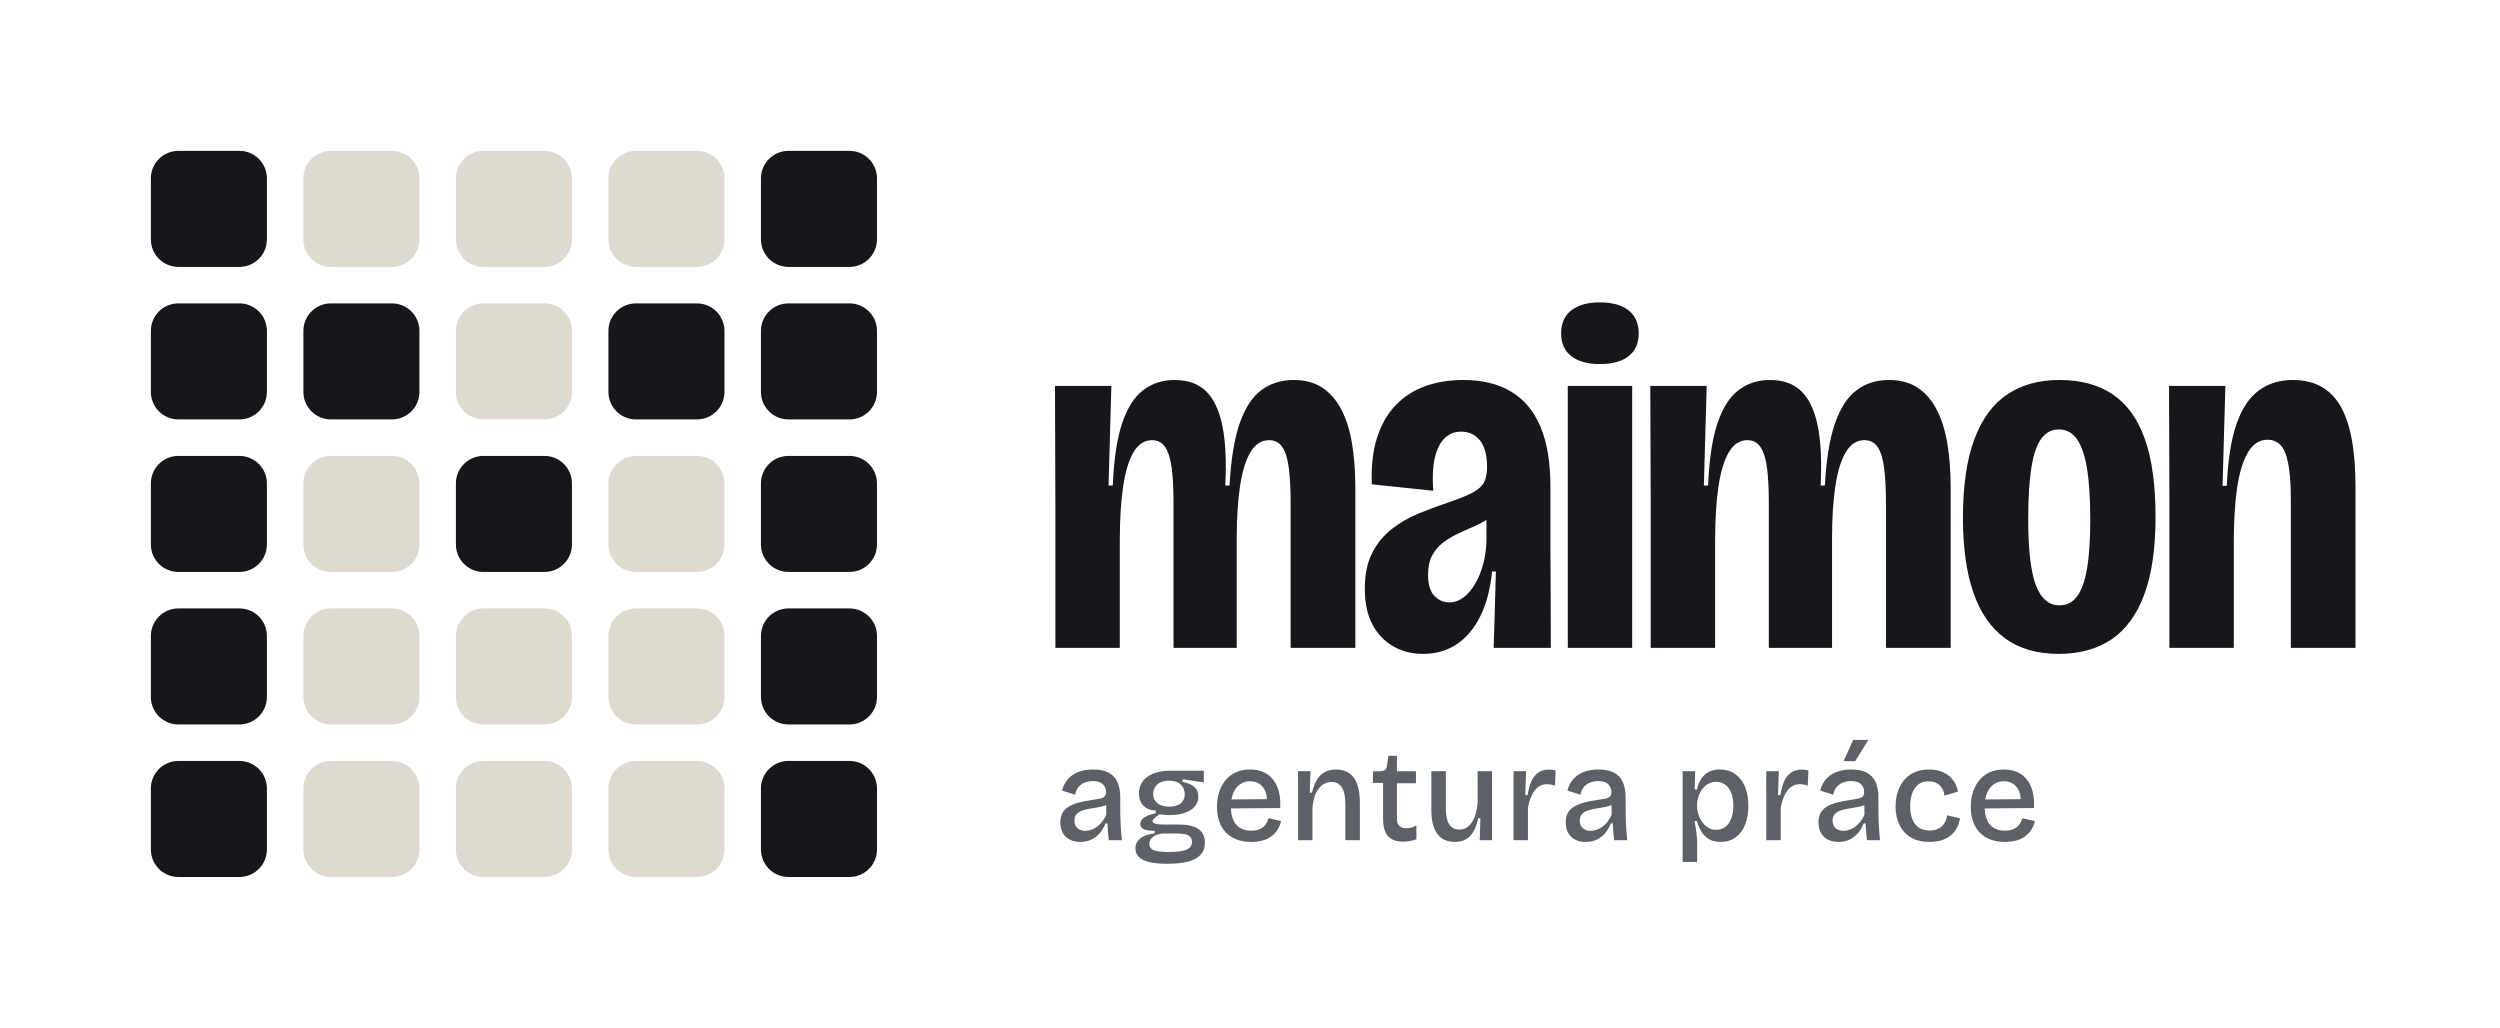
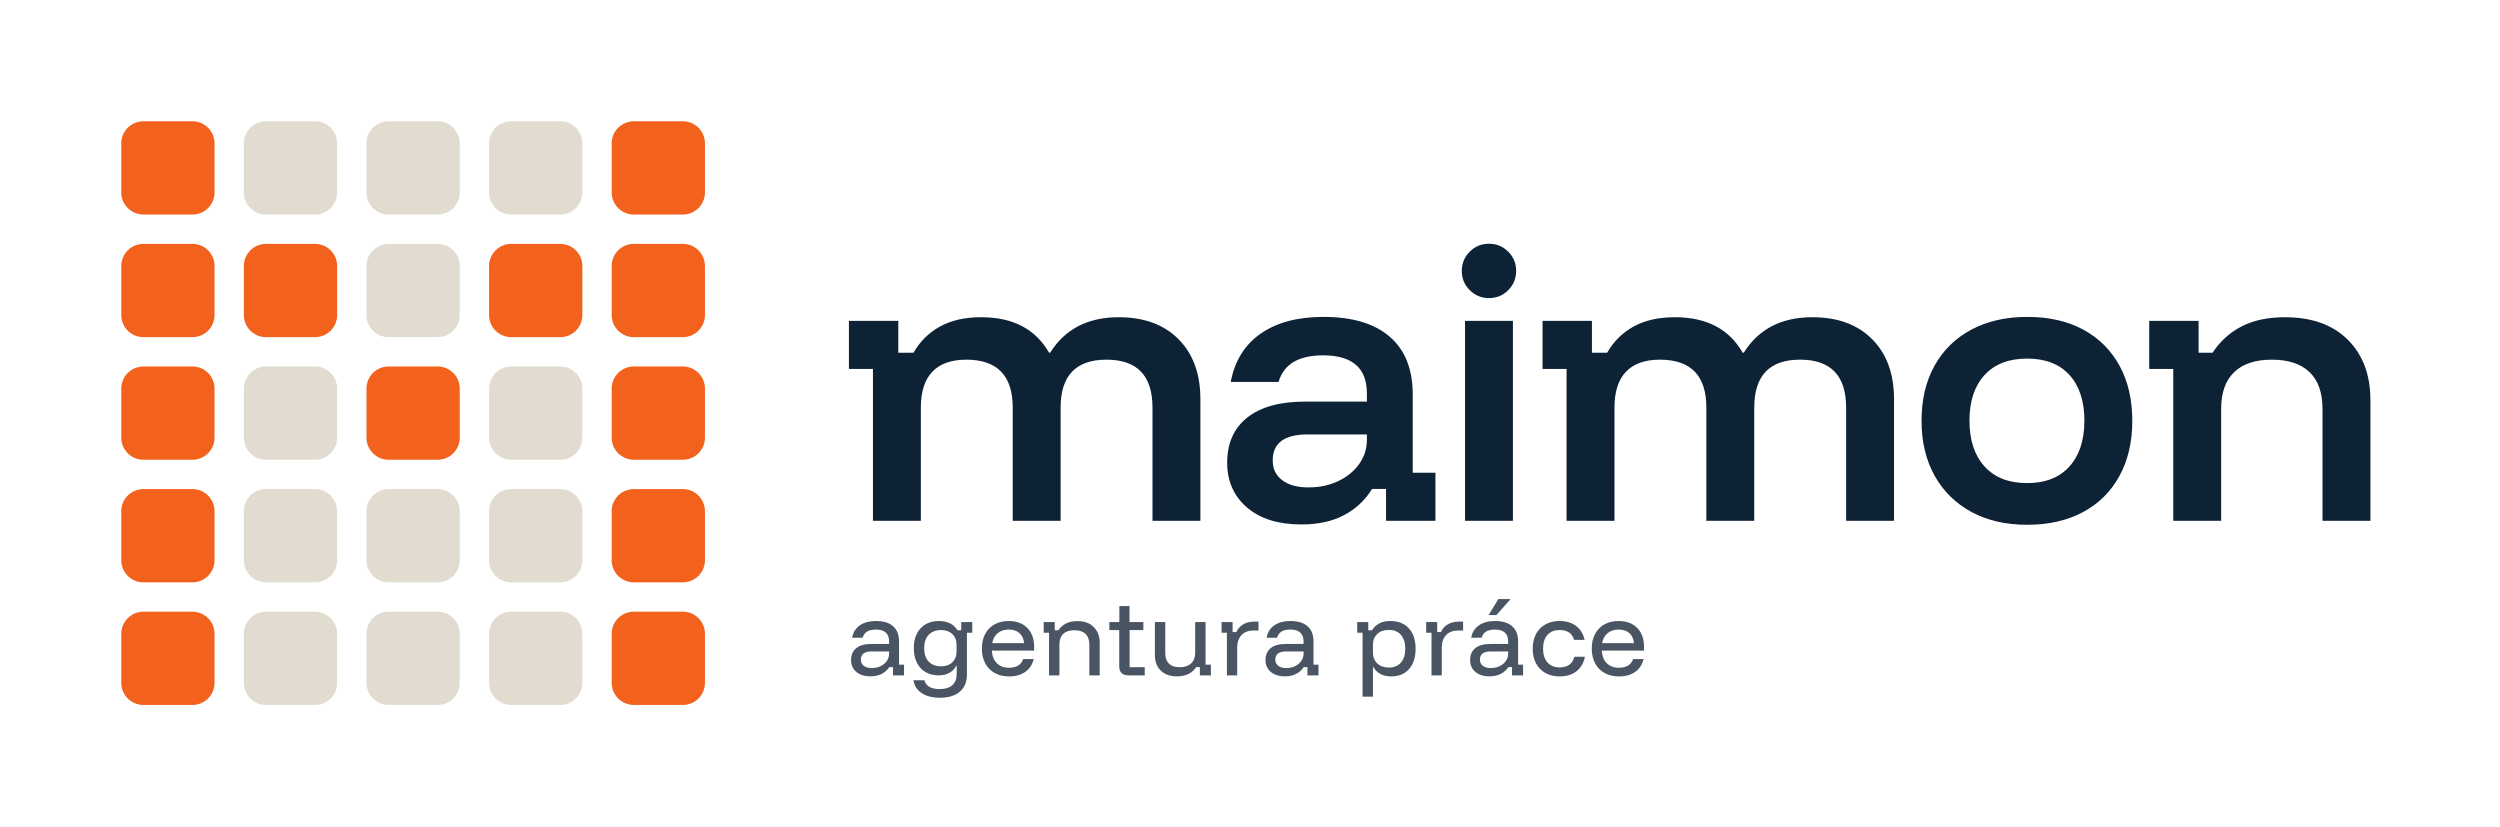
- <svg xmlns="http://www.w3.org/2000/svg" viewBox="0 0 754 310" role="img" aria-label="Maimon – agentura práce">
-   <rect x="45.5" y="45.5" width="35.0" height="35.0" rx="8.3" fill="#15171A" />
-   <rect x="45.5" y="91.5" width="35.0" height="35.0" rx="8.3" fill="#15171A" />
-   <rect x="45.5" y="137.5" width="35.0" height="35.0" rx="8.3" fill="#15171A" />
-   <rect x="45.5" y="183.5" width="35.0" height="35.0" rx="8.3" fill="#15171A" />
-   <rect x="45.5" y="229.5" width="35.0" height="35.0" rx="8.3" fill="#15171A" />
-   <rect x="91.5" y="45.5" width="35.0" height="35.0" rx="8.3" fill="#DEDAD0" />
-   <rect x="91.5" y="91.5" width="35.0" height="35.0" rx="8.3" fill="#15171A" />
-   <rect x="91.5" y="137.5" width="35.0" height="35.0" rx="8.3" fill="#DEDAD0" />
-   <rect x="91.5" y="183.5" width="35.0" height="35.0" rx="8.3" fill="#DEDAD0" />
-   <rect x="91.5" y="229.5" width="35.0" height="35.0" rx="8.3" fill="#DEDAD0" />
-   <rect x="137.5" y="45.5" width="35.0" height="35.0" rx="8.3" fill="#DEDAD0" />
-   <rect x="137.5" y="91.5" width="35.0" height="35.0" rx="8.3" fill="#DEDAD0" />
-   <rect x="137.5" y="137.5" width="35.0" height="35.0" rx="8.3" fill="#15171A" />
-   <rect x="137.5" y="183.5" width="35.0" height="35.0" rx="8.3" fill="#DEDAD0" />
-   <rect x="137.5" y="229.5" width="35.0" height="35.0" rx="8.3" fill="#DEDAD0" />
-   <rect x="183.5" y="45.5" width="35.0" height="35.0" rx="8.3" fill="#DEDAD0" />
-   <rect x="183.5" y="91.5" width="35.0" height="35.0" rx="8.3" fill="#15171A" />
-   <rect x="183.5" y="137.5" width="35.0" height="35.0" rx="8.3" fill="#DEDAD0" />
-   <rect x="183.5" y="183.5" width="35.0" height="35.0" rx="8.3" fill="#DEDAD0" />
-   <rect x="183.5" y="229.5" width="35.0" height="35.0" rx="8.3" fill="#DEDAD0" />
-   <rect x="229.5" y="45.5" width="35.0" height="35.0" rx="8.3" fill="#15171A" />
-   <rect x="229.5" y="91.5" width="35.0" height="35.0" rx="8.3" fill="#15171A" />
-   <rect x="229.5" y="137.5" width="35.0" height="35.0" rx="8.3" fill="#15171A" />
-   <rect x="229.5" y="183.5" width="35.0" height="35.0" rx="8.3" fill="#15171A" />
-   <rect x="229.5" y="229.5" width="35.0" height="35.0" rx="8.3" fill="#15171A" />
-   <path d="M318.302 195.4V152.337L318.182 116.402H335.187L334.336 146.43H335.616Q336.111 134.543 338.45 127.62Q340.789 120.697 344.817 117.651Q348.844 114.604 354.25 114.604Q360.34 114.604 363.828 118.089Q367.316 121.573 368.708 128.623Q370.1 135.673 369.547 146.43H370.827Q371.481 134.563 373.9 127.64Q376.319 120.718 380.433 117.661Q384.546 114.604 390.136 114.604Q395.252 114.604 398.759 116.897Q402.265 119.19 404.499 123.426Q406.734 127.662 407.751 133.675Q408.769 139.688 408.769 147.208V195.4H389.252V151.615Q389.252 145.394 388.712 141.184Q388.173 136.973 386.775 134.863Q385.377 132.752 382.751 132.752Q379.308 132.752 377.149 136.355Q374.99 139.959 373.992 146.628Q372.993 153.297 372.993 162.497V195.4H353.927V151.514Q353.927 145.314 353.382 141.157Q352.837 137 351.444 134.876Q350.05 132.752 347.436 132.752Q344.057 132.752 341.914 136.317Q339.77 139.881 338.749 146.669Q337.728 153.457 337.728 163.13V195.4Z M429.217 197.215Q424.271 197.215 420.285 194.982Q416.299 192.748 413.961 188.392Q411.623 184.036 411.623 177.654Q411.623 171.063 413.9 166.685Q416.176 162.307 419.904 159.444Q423.632 156.581 427.99 154.814Q432.348 153.046 436.402 151.687Q441.537 149.96 444.124 148.576Q446.711 147.192 447.604 145.425Q448.497 143.657 448.497 140.864Q448.497 135.566 446.387 132.874Q444.277 130.182 440.617 130.182Q437.856 130.182 435.798 132.082Q433.739 133.982 432.783 137.912Q431.826 141.841 432.261 148.016L413.746 146.064Q413.41 138.058 415.291 132.108Q417.171 126.159 420.873 122.273Q424.576 118.388 429.779 116.496Q434.982 114.604 441.37 114.604Q449.954 114.604 455.806 118.143Q461.658 121.681 464.63 128.76Q467.602 135.839 467.602 146.711V164.125Q467.642 169.305 467.662 174.534Q467.682 179.764 467.702 184.978Q467.722 190.192 467.722 195.4H450.477Q450.677 189.656 450.837 183.96Q450.997 178.264 451.157 172.355H450.008Q449.237 180.248 446.467 185.839Q443.698 191.43 439.32 194.323Q434.943 197.215 429.217 197.215ZM437.129 181.686Q439.388 181.686 441.407 180.169Q443.426 178.652 444.971 175.961Q446.517 173.269 447.402 169.838Q448.288 166.406 448.31 162.659L448.321 155.272L452.058 153.242Q450.802 155.187 448.723 156.533Q446.645 157.879 444.206 158.919Q441.768 159.96 439.387 161.109Q437.007 162.258 435.075 163.767Q433.143 165.275 431.924 167.568Q430.705 169.861 430.705 173.272Q430.705 177.8 432.63 179.743Q434.556 181.686 437.129 181.686Z M472.841 195.4V116.402H492.267V195.4ZM482.495 109.807Q476.976 109.807 473.906 107.415Q470.836 105.024 470.836 100.542Q470.836 96.012 473.913 93.604Q476.989 91.196 482.487 91.196Q488.169 91.196 491.2 93.618Q494.23 96.039 494.23 100.562Q494.23 105.037 491.191 107.422Q488.153 109.807 482.495 109.807Z M497.852 195.4V152.337L497.732 116.402H514.737L513.886 146.43H515.166Q515.661 134.543 518 127.62Q520.339 120.697 524.367 117.651Q528.394 114.604 533.8 114.604Q539.89 114.604 543.378 118.089Q546.866 121.573 548.258 128.623Q549.65 135.673 549.097 146.43H550.377Q551.031 134.563 553.45 127.64Q555.869 120.718 559.983 117.661Q564.096 114.604 569.686 114.604Q574.802 114.604 578.309 116.897Q581.815 119.19 584.049 123.426Q586.284 127.662 587.301 133.675Q588.319 139.688 588.319 147.208V195.4H568.802V151.615Q568.802 145.394 568.262 141.184Q567.723 136.973 566.325 134.863Q564.927 132.752 562.301 132.752Q558.858 132.752 556.699 136.355Q554.54 139.959 553.542 146.628Q552.543 153.297 552.543 162.497V195.4H533.477V151.514Q533.477 145.314 532.932 141.157Q532.387 137 530.994 134.876Q529.6 132.752 526.986 132.752Q523.607 132.752 521.464 136.317Q519.32 139.881 518.299 146.669Q517.278 153.457 517.278 163.13V195.4Z M620.852 197.215Q611.204 197.215 604.775 192.556Q598.346 187.896 595.183 178.757Q592.021 169.617 592.021 156.165Q592.021 141.792 595.422 132.589Q598.823 123.387 605.33 118.995Q611.837 114.604 621.064 114.604Q630.87 114.604 637.303 119.012Q643.737 123.42 646.923 132.5Q650.11 141.581 650.11 155.834Q650.11 170.11 646.72 179.278Q643.33 188.446 636.838 192.831Q630.345 197.215 620.852 197.215ZM621.151 182.57Q624.385 182.57 626.409 179.921Q628.432 177.271 629.428 171.57Q630.424 165.87 630.424 156.767Q630.424 147.078 629.406 141.102Q628.388 135.125 626.322 132.32Q624.255 129.515 620.95 129.515Q617.718 129.515 615.674 132.277Q613.631 135.039 612.669 141.012Q611.707 146.985 611.707 156.636Q611.707 170.332 614.005 176.451Q616.302 182.57 621.151 182.57Z M654.29 195.4V150.68L654.182 116.402H671.176L670.325 146.538H671.605Q672.087 134.905 674.521 127.912Q676.956 120.92 681.253 117.762Q685.55 114.604 691.527 114.604Q701.293 114.604 705.856 122.423Q710.42 130.242 710.42 146.833V195.4H690.915V150.71Q690.915 141.248 689.372 136.935Q687.83 132.622 683.912 132.622Q680.175 132.622 677.923 136.529Q675.671 140.437 674.694 147.306Q673.717 154.175 673.717 163.236V195.4Z" fill="#15171A" />
-   <path d="M325.802 253.92Q324.084 253.92 322.724 253.262Q321.363 252.604 320.581 251.286Q319.8 249.968 319.8 248.006Q319.8 246.44 320.373 245.299Q320.946 244.158 322.137 243.389Q323.328 242.62 325.161 242.103Q326.994 241.586 329.514 241.247Q330.934 241.043 331.828 240.842Q332.723 240.641 333.151 240.204Q333.579 239.766 333.579 238.872Q333.579 237.502 332.623 236.533Q331.668 235.564 329.594 235.564Q328.436 235.564 327.307 235.964Q326.178 236.365 325.35 237.266Q324.523 238.168 324.248 239.691L320.326 238.431Q320.7 236.915 321.49 235.747Q322.28 234.58 323.473 233.749Q324.665 232.918 326.244 232.499Q327.822 232.08 329.713 232.08Q332.488 232.08 334.29 232.991Q336.091 233.902 336.985 235.803Q337.878 237.703 337.878 240.68V244.931Q337.879 246.235 337.937 247.696Q337.996 249.156 338.104 250.616Q338.211 252.077 338.348 253.4H334.408Q334.273 252.207 334.168 250.928Q334.062 249.648 334.006 248.335H333.413Q332.84 249.83 331.819 251.11Q330.798 252.39 329.303 253.155Q327.808 253.92 325.802 253.92ZM327.339 250.578Q328.166 250.578 329.031 250.294Q329.897 250.01 330.748 249.422Q331.599 248.835 332.345 247.915Q333.09 246.995 333.657 245.723L333.619 241.953L334.64 242.141Q333.966 242.741 332.938 243.062Q331.91 243.382 330.72 243.562Q329.53 243.742 328.34 243.962Q327.15 244.182 326.178 244.562Q325.206 244.943 324.625 245.633Q324.043 246.323 324.043 247.524Q324.043 249 324.961 249.789Q325.879 250.578 327.339 250.578Z M352.096 260.516Q348.752 260.516 346.615 260.005Q344.479 259.494 343.463 258.456Q342.448 257.418 342.448 255.886Q342.448 254.049 343.886 252.871Q345.325 251.692 348.243 251.349V250.58Q346.081 250.599 344.99 250.098Q343.9 249.596 343.9 248.515Q343.9 247.416 344.999 246.625Q346.098 245.835 348.579 245.241V244.471Q346.158 244.383 344.829 242.961Q343.5 241.539 343.5 239.261Q343.5 237.222 344.609 235.693Q345.719 234.164 347.855 233.304Q349.99 232.445 353.021 232.445H363.07V235.968L356.617 235.009V235.819Q359.008 236.26 360.216 237.332Q361.424 238.405 361.424 240.221Q361.424 241.9 360.396 243.17Q359.369 244.44 357.411 245.141Q355.454 245.842 352.636 245.842Q352.09 245.842 351.489 245.792Q350.887 245.741 349.738 245.581Q348.768 246.218 348.189 246.727Q347.61 247.236 347.61 247.655Q347.61 248.052 348.115 248.28Q348.62 248.508 349.375 248.597Q350.13 248.686 350.809 248.686H355.937Q356.735 248.686 357.974 248.825Q359.214 248.963 360.454 249.482Q361.695 250 362.545 251.109Q363.395 252.218 363.395 254.177Q363.395 256.395 362.107 257.804Q360.818 259.214 358.309 259.865Q355.799 260.516 352.096 260.516ZM352.364 256.968Q354.935 256.968 356.506 256.659Q358.078 256.349 358.787 255.672Q359.495 254.995 359.495 253.961Q359.495 253.005 359.026 252.467Q358.557 251.93 357.848 251.71Q357.139 251.491 356.418 251.441Q355.697 251.391 355.193 251.391H350.403Q348.29 251.779 347.462 252.632Q346.635 253.485 346.635 254.501Q346.635 255.537 347.354 256.064Q348.073 256.591 349.371 256.78Q350.668 256.968 352.364 256.968ZM352.653 243.278Q354.964 243.278 356.143 242.268Q357.322 241.258 357.322 239.577Q357.322 237.779 356.122 236.62Q354.922 235.462 352.572 235.462Q350.28 235.462 349.04 236.582Q347.801 237.701 347.801 239.459Q347.801 240.598 348.361 241.458Q348.921 242.318 350 242.798Q351.079 243.278 352.653 243.278Z M377.377 253.92Q374.875 253.92 372.956 253.189Q371.037 252.458 369.719 251.076Q368.4 249.695 367.722 247.745Q367.044 245.796 367.044 243.359Q367.044 240.903 367.712 238.844Q368.38 236.784 369.658 235.264Q370.936 233.743 372.795 232.911Q374.655 232.08 377.018 232.08Q379.181 232.08 380.922 232.802Q382.662 233.524 383.87 234.984Q385.078 236.444 385.675 238.621Q386.271 240.798 386.129 243.707L369.822 243.83V241.13L383.552 241.007L382.05 242.665Q382.267 240.276 381.641 238.72Q381.014 237.163 379.808 236.393Q378.601 235.622 377.037 235.622Q375.295 235.622 373.987 236.533Q372.679 237.443 371.962 239.152Q371.245 240.861 371.245 243.296Q371.245 246.877 372.843 248.708Q374.441 250.539 377.399 250.539Q378.624 250.539 379.505 250.235Q380.387 249.932 380.995 249.418Q381.604 248.903 381.99 248.219Q382.375 247.535 382.589 246.774L386.395 247.64Q386.025 249.103 385.3 250.26Q384.575 251.417 383.455 252.234Q382.335 253.05 380.83 253.485Q379.326 253.92 377.377 253.92Z M391.49 253.4V240.6L391.489 232.601H395.252L395.008 239.074H395.7Q396.252 236.69 397.2 235.143Q398.148 233.597 399.601 232.838Q401.054 232.08 403.002 232.08Q406.502 232.08 408.319 234.569Q410.136 237.059 410.136 242.138V253.4H405.757V242.555Q405.757 239.1 404.7 237.471Q403.644 235.843 401.584 235.843Q399.785 235.843 398.526 236.975Q397.267 238.106 396.588 239.951Q395.909 241.797 395.83 243.979V253.4Z M423.2 253.839Q420.101 253.839 418.62 252.17Q417.138 250.5 417.138 247.005V236.141H414.051L414.11 232.613H416.101Q417.175 232.609 417.68 232.257Q418.185 231.904 418.306 231.024L418.739 227.944H421.321V232.601H427.05V236.241H421.321V246.881Q421.321 248.421 422.041 249.112Q422.761 249.803 424.157 249.803Q424.915 249.803 425.693 249.613Q426.471 249.422 427.187 248.905V253.121Q426.012 253.539 425.006 253.689Q424 253.839 423.2 253.839Z M438.808 253.92Q435.286 253.92 433.489 251.497Q431.692 249.073 431.692 244.18V232.601H436.072V243.73Q436.072 246.998 437.07 248.597Q438.068 250.196 440.205 250.196Q441.407 250.196 442.338 249.605Q443.27 249.015 443.97 247.931Q444.67 246.847 445.089 245.375Q445.507 243.903 445.644 242.16V232.601H449.984V244.779L449.985 253.4H446.28L446.486 246.79H445.814Q445.299 249.268 444.36 250.849Q443.421 252.43 442.038 253.175Q440.656 253.92 438.808 253.92Z M456.47 253.4V242.555L456.469 232.601H460.253L460.028 239.792H460.739Q461.096 237.348 461.856 235.637Q462.616 233.926 463.933 233.014Q465.25 232.102 467.18 232.102Q467.586 232.102 468.07 232.154Q468.555 232.207 469.176 232.39L468.974 236.973Q468.372 236.73 467.731 236.619Q467.09 236.508 466.549 236.508Q464.97 236.508 463.841 237.412Q462.712 238.317 461.976 239.899Q461.24 241.481 460.83 243.543V253.4Z M478.222 253.92Q476.504 253.92 475.144 253.262Q473.783 252.604 473.001 251.286Q472.22 249.968 472.22 248.006Q472.22 246.44 472.793 245.299Q473.366 244.158 474.557 243.389Q475.748 242.62 477.581 242.103Q479.414 241.586 481.934 241.247Q483.354 241.043 484.248 240.842Q485.143 240.641 485.571 240.204Q485.999 239.766 485.999 238.872Q485.999 237.502 485.043 236.533Q484.088 235.564 482.014 235.564Q480.856 235.564 479.727 235.964Q478.598 236.365 477.77 237.266Q476.943 238.168 476.668 239.691L472.746 238.431Q473.12 236.915 473.91 235.747Q474.7 234.58 475.893 233.749Q477.085 232.918 478.664 232.499Q480.242 232.08 482.133 232.08Q484.908 232.08 486.71 232.991Q488.511 233.902 489.405 235.803Q490.298 237.703 490.298 240.68V244.931Q490.299 246.235 490.357 247.696Q490.416 249.156 490.524 250.616Q490.631 252.077 490.768 253.4H486.828Q486.693 252.207 486.588 250.928Q486.482 249.648 486.426 248.335H485.833Q485.26 249.83 484.239 251.11Q483.218 252.39 481.723 253.155Q480.228 253.92 478.222 253.92ZM479.759 250.578Q480.586 250.578 481.451 250.294Q482.317 250.01 483.168 249.422Q484.019 248.835 484.765 247.915Q485.51 246.995 486.077 245.723L486.039 241.953L487.06 242.141Q486.386 242.741 485.358 243.062Q484.33 243.382 483.14 243.562Q481.95 243.742 480.76 243.962Q479.57 244.182 478.598 244.562Q477.626 244.943 477.045 245.633Q476.463 246.323 476.463 247.524Q476.463 249 477.381 249.789Q478.299 250.578 479.759 250.578Z M507.489 259.958 507.49 243.079 507.489 232.601H511.254L511.129 238.091L511.78 238.13Q512.222 236.252 513.095 234.896Q513.968 233.54 515.349 232.81Q516.73 232.08 518.648 232.08Q521.476 232.08 523.403 233.485Q525.33 234.89 526.321 237.368Q527.312 239.846 527.312 243.057Q527.312 246.171 526.36 248.631Q525.408 251.091 523.54 252.506Q521.672 253.92 518.924 253.92Q516.806 253.92 515.404 253.069Q514.002 252.217 513.14 250.779Q512.279 249.341 511.763 247.621L511.07 247.622Q511.29 248.715 511.46 249.861Q511.63 251.008 511.74 252.12Q511.85 253.232 511.85 254.254V259.958ZM517.641 250.278Q519.298 250.278 520.437 249.339Q521.576 248.4 522.175 246.751Q522.775 245.102 522.775 243Q522.775 240.783 522.156 239.184Q521.538 237.584 520.38 236.694Q519.222 235.803 517.602 235.803Q516.204 235.803 515.135 236.432Q514.067 237.061 513.328 238.099Q512.59 239.137 512.21 240.346Q511.831 241.556 511.831 242.737V243.312Q511.831 244.113 512.06 245.045Q512.29 245.976 512.758 246.896Q513.226 247.817 513.915 248.587Q514.604 249.358 515.543 249.818Q516.481 250.278 517.641 250.278Z M532.71 253.4V242.555L532.709 232.601H536.493L536.268 239.792H536.979Q537.336 237.348 538.096 235.637Q538.856 233.926 540.173 233.014Q541.49 232.102 543.42 232.102Q543.826 232.102 544.31 232.154Q544.795 232.207 545.416 232.39L545.214 236.973Q544.612 236.73 543.971 236.619Q543.33 236.508 542.789 236.508Q541.21 236.508 540.081 237.412Q538.952 238.317 538.216 239.899Q537.48 241.481 537.07 243.543V253.4Z M554.462 253.92Q552.744 253.92 551.384 253.262Q550.023 252.604 549.241 251.286Q548.46 249.968 548.46 248.006Q548.46 246.44 549.033 245.299Q549.606 244.158 550.797 243.389Q551.988 242.62 553.821 242.103Q555.654 241.586 558.174 241.247Q559.594 241.043 560.488 240.842Q561.383 240.641 561.811 240.204Q562.239 239.766 562.239 238.872Q562.239 237.502 561.283 236.533Q560.328 235.564 558.254 235.564Q557.096 235.564 555.967 235.964Q554.838 236.365 554.01 237.266Q553.183 238.168 552.908 239.691L548.986 238.431Q549.36 236.915 550.15 235.747Q550.94 234.58 552.133 233.749Q553.325 232.918 554.904 232.499Q556.482 232.08 558.373 232.08Q561.148 232.08 562.95 232.991Q564.751 233.902 565.645 235.803Q566.538 237.703 566.538 240.68V244.931Q566.539 246.235 566.597 247.696Q566.656 249.156 566.764 250.616Q566.871 252.077 567.008 253.4H563.068Q562.933 252.207 562.828 250.928Q562.722 249.648 562.666 248.335H562.073Q561.5 249.83 560.479 251.11Q559.458 252.39 557.963 253.155Q556.468 253.92 554.462 253.92ZM555.999 250.578Q556.826 250.578 557.691 250.294Q558.557 250.01 559.408 249.422Q560.259 248.835 561.005 247.915Q561.75 246.995 562.317 245.723L562.279 241.953L563.3 242.141Q562.626 242.741 561.598 243.062Q560.57 243.382 559.38 243.562Q558.19 243.742 557 243.962Q555.81 244.182 554.838 244.562Q553.866 244.943 553.285 245.633Q552.703 246.323 552.703 247.524Q552.703 249 553.621 249.789Q554.539 250.578 555.999 250.578ZM559.525 229.56H556.013L558.92 223.16H563.492Z M581.978 253.92Q579.263 253.92 577.324 253.081Q575.385 252.242 574.145 250.763Q572.904 249.283 572.304 247.352Q571.703 245.421 571.703 243.238Q571.703 240.879 572.343 238.859Q572.982 236.84 574.251 235.31Q575.52 233.78 577.4 232.93Q579.28 232.08 581.76 232.08Q584.193 232.08 586.025 232.908Q587.857 233.735 589.01 235.223Q590.163 236.711 590.53 238.734L586.435 239.974Q586.338 238.803 585.768 237.811Q585.198 236.82 584.158 236.23Q583.119 235.641 581.622 235.641Q580.23 235.641 579.202 236.187Q578.173 236.733 577.49 237.74Q576.808 238.746 576.456 240.106Q576.103 241.467 576.103 243.116Q576.103 245.364 576.736 247.015Q577.37 248.665 578.679 249.572Q579.989 250.48 582.02 250.48Q583.662 250.48 584.752 249.875Q585.841 249.271 586.447 248.246Q587.054 247.22 587.228 245.899L591.132 246.784Q590.88 248.448 590.156 249.774Q589.431 251.1 588.272 252.026Q587.112 252.952 585.539 253.436Q583.966 253.92 581.978 253.92Z M604.717 253.92Q602.215 253.92 600.296 253.189Q598.377 252.458 597.059 251.076Q595.74 249.695 595.062 247.745Q594.384 245.796 594.384 243.359Q594.384 240.903 595.052 238.844Q595.72 236.784 596.998 235.264Q598.276 233.743 600.135 232.911Q601.995 232.08 604.358 232.08Q606.521 232.08 608.262 232.802Q610.002 233.524 611.21 234.984Q612.418 236.444 613.015 238.621Q613.611 240.798 613.469 243.707L597.162 243.83V241.13L610.892 241.007L609.39 242.665Q609.607 240.276 608.981 238.72Q608.354 237.163 607.148 236.393Q605.941 235.622 604.377 235.622Q602.635 235.622 601.327 236.533Q600.019 237.443 599.302 239.152Q598.585 240.861 598.585 243.296Q598.585 246.877 600.183 248.708Q601.781 250.539 604.739 250.539Q605.964 250.539 606.845 250.235Q607.727 249.932 608.335 249.418Q608.944 248.903 609.33 248.219Q609.715 247.535 609.929 246.774L613.735 247.64Q613.365 249.103 612.64 250.26Q611.915 251.417 610.795 252.234Q609.675 253.05 608.17 253.485Q606.666 253.92 604.717 253.92Z" fill="#5D6066" />
+ <svg xmlns="http://www.w3.org/2000/svg" viewBox="0 0 938 310" role="img" aria-label="Maimon – agentura práce">
+   <rect x="45.5" y="45.5" width="35.0" height="35.0" rx="8.3" fill="#F2621D" />
+   <rect x="45.5" y="91.5" width="35.0" height="35.0" rx="8.3" fill="#F2621D" />
+   <rect x="45.5" y="137.5" width="35.0" height="35.0" rx="8.3" fill="#F2621D" />
+   <rect x="45.5" y="183.5" width="35.0" height="35.0" rx="8.3" fill="#F2621D" />
+   <rect x="45.5" y="229.5" width="35.0" height="35.0" rx="8.3" fill="#F2621D" />
+   <rect x="91.5" y="45.5" width="35.0" height="35.0" rx="8.3" fill="#E2DCD0" />
+   <rect x="91.5" y="91.5" width="35.0" height="35.0" rx="8.3" fill="#F2621D" />
+   <rect x="91.5" y="137.5" width="35.0" height="35.0" rx="8.3" fill="#E2DCD0" />
+   <rect x="91.5" y="183.5" width="35.0" height="35.0" rx="8.3" fill="#E2DCD0" />
+   <rect x="91.5" y="229.5" width="35.0" height="35.0" rx="8.3" fill="#E2DCD0" />
+   <rect x="137.5" y="45.5" width="35.0" height="35.0" rx="8.3" fill="#E2DCD0" />
+   <rect x="137.5" y="91.5" width="35.0" height="35.0" rx="8.3" fill="#E2DCD0" />
+   <rect x="137.5" y="137.5" width="35.0" height="35.0" rx="8.3" fill="#F2621D" />
+   <rect x="137.5" y="183.5" width="35.0" height="35.0" rx="8.3" fill="#E2DCD0" />
+   <rect x="137.5" y="229.5" width="35.0" height="35.0" rx="8.3" fill="#E2DCD0" />
+   <rect x="183.5" y="45.5" width="35.0" height="35.0" rx="8.3" fill="#E2DCD0" />
+   <rect x="183.5" y="91.5" width="35.0" height="35.0" rx="8.3" fill="#F2621D" />
+   <rect x="183.5" y="137.5" width="35.0" height="35.0" rx="8.3" fill="#E2DCD0" />
+   <rect x="183.5" y="183.5" width="35.0" height="35.0" rx="8.3" fill="#E2DCD0" />
+   <rect x="183.5" y="229.5" width="35.0" height="35.0" rx="8.3" fill="#E2DCD0" />
+   <rect x="229.5" y="45.5" width="35.0" height="35.0" rx="8.3" fill="#F2621D" />
+   <rect x="229.5" y="91.5" width="35.0" height="35.0" rx="8.3" fill="#F2621D" />
+   <rect x="229.5" y="137.5" width="35.0" height="35.0" rx="8.3" fill="#F2621D" />
+   <rect x="229.5" y="183.5" width="35.0" height="35.0" rx="8.3" fill="#F2621D" />
+   <rect x="229.5" y="229.5" width="35.0" height="35.0" rx="8.3" fill="#F2621D" />
+   <path d="M327.527 195.4V138.433H318.51V120.4H337.043V132.342H342.74Q346.432 125.94 352.73 122.483Q359.028 119.025 368.15 119.025Q377.108 119.025 383.433 122.339Q389.759 125.652 393.592 132.309H394.036Q402.353 119.025 419.759 119.025Q434.02 119.025 442.205 127.287Q450.39 135.549 450.39 149.77V195.4H432.415V152.93Q432.415 134.947 415.153 134.947Q397.946 134.947 397.946 152.93V195.4H379.971V152.93Q379.971 134.947 362.57 134.947Q354.148 134.947 349.825 139.464Q345.502 143.981 345.502 152.93V195.4Z M488.333 196.775Q475.279 196.775 467.856 190.393Q460.433 184.012 460.433 173.597Q460.433 162.639 467.98 156.66Q475.527 150.682 489.663 150.682H512.858V147.597Q512.858 133.327 496.453 133.327Q482.608 133.327 479.717 143.31H461.768Q464.002 131.453 473.001 125.177Q482.0 118.9 496.551 118.9Q512.838 118.9 521.448 126.351Q530.057 133.802 530.057 147.967V177.367H538.573V195.4H520.04V183.458H514.79Q510.915 189.762 504.317 193.268Q497.718 196.775 488.333 196.775ZM490.939 182.875Q497.165 182.875 502.134 180.497Q507.103 178.12 509.981 174.06Q512.858 170.001 512.858 165.052V163.002H490.607Q477.52 163.002 477.52 172.751Q477.52 177.492 481.101 180.184Q484.682 182.875 490.939 182.875Z M549.675 195.4V120.4H567.65V195.4ZM558.675 111.848Q554.431 111.848 551.448 108.877Q548.465 105.906 548.465 101.662Q548.465 97.418 551.436 94.435Q554.406 91.452 558.65 91.452Q562.894 91.452 565.877 94.423Q568.86 97.394 568.86 101.638Q568.86 105.882 565.889 108.865Q562.919 111.848 558.675 111.848Z M587.777 195.4V138.433H578.76V120.4H597.293V132.342H602.99Q606.682 125.94 612.98 122.483Q619.278 119.025 628.4 119.025Q637.358 119.025 643.683 122.339Q650.009 125.652 653.842 132.309H654.286Q662.603 119.025 680.009 119.025Q694.27 119.025 702.455 127.287Q710.64 135.549 710.64 149.77V195.4H692.665V152.93Q692.665 134.947 675.403 134.947Q658.196 134.947 658.196 152.93V195.4H640.221V152.93Q640.221 134.947 622.82 134.947Q614.398 134.947 610.075 139.464Q605.752 143.981 605.752 152.93V195.4Z M760.568 196.9Q748.585 196.9 739.684 192.081Q730.783 187.262 725.874 178.5Q720.965 169.738 720.965 157.847Q720.965 145.956 725.832 137.206Q730.699 128.456 739.655 123.678Q748.61 118.9 760.638 118.9Q772.803 118.9 781.598 123.65Q790.393 128.4 795.214 137.15Q800.035 145.9 800.035 157.9Q800.035 169.775 795.216 178.587Q790.396 187.4 781.539 192.15Q772.682 196.9 760.568 196.9ZM760.569 181.255Q770.869 181.255 776.465 175.007Q782.06 168.758 782.06 157.853Q782.06 146.848 776.465 140.696Q770.869 134.545 760.569 134.545Q750.256 134.545 744.598 140.724Q738.94 146.903 738.94 157.831Q738.94 168.758 744.598 175.007Q750.256 181.255 760.569 181.255Z M815.402 195.4V138.433H806.385V120.4H824.918V132.342H830.168Q834.333 125.953 841.008 122.489Q847.682 119.025 857.262 119.025Q872.424 119.025 880.903 127.483Q889.382 135.94 889.382 150.105V195.4H871.407V153.377Q871.407 144.343 866.562 139.645Q861.718 134.947 852.392 134.947Q843.121 134.947 838.249 139.645Q833.377 144.343 833.377 153.377V195.4Z" fill="#0E2236" />
+   <path d="M326.625 253.767Q323.224 253.767 321.27 252.075Q319.316 250.383 319.316 247.666Q319.316 244.774 321.258 243.194Q323.2 241.615 326.86 241.615H333.596V240.732Q333.596 236.207 328.611 236.207Q324.499 236.207 323.658 239.269H319.732Q320.257 236.268 322.612 234.634Q324.967 233 328.677 233Q332.87 233 335.096 234.967Q337.322 236.934 337.322 240.651V249.391H339.193V253.4H335.051V250.316H333.651Q332.617 251.916 330.818 252.842Q329.018 253.767 326.625 253.767ZM327.16 250.66Q328.951 250.66 330.416 249.936Q331.881 249.212 332.738 247.984Q333.596 246.757 333.596 245.267V244.42H327.102Q322.992 244.42 322.992 247.49Q322.992 248.955 324.107 249.807Q325.222 250.66 327.16 250.66Z M352.636 261.8Q348.451 261.8 345.829 260.062Q343.207 258.324 342.723 255.248H346.85Q347.741 258.543 352.577 258.543Q355.657 258.543 357.302 257.095Q358.946 255.646 358.946 252.941V249.769H358.779Q357.97 251.51 356.242 252.455Q354.514 253.4 352.173 253.4Q349.323 253.4 347.227 252.15Q345.132 250.9 343.994 248.612Q342.856 246.325 342.856 243.2Q342.856 238.508 345.402 235.754Q347.948 233 352.341 233Q354.775 233 356.504 233.896Q358.234 234.792 359.251 236.484H360.651V233.4H364.793V237.409H362.788V253.115Q362.788 257.224 360.134 259.512Q357.479 261.8 352.636 261.8ZM353.109 250.008Q355.724 250.008 357.309 248.493Q358.895 246.978 358.895 244.463V241.92Q358.895 239.414 357.305 237.903Q355.715 236.392 353.109 236.392Q350.129 236.392 348.439 238.185Q346.75 239.979 346.75 243.208Q346.75 246.438 348.439 248.223Q350.129 250.008 353.109 250.008Z M378.65 253.8Q375.524 253.8 373.215 252.517Q370.906 251.233 369.652 248.871Q368.397 246.508 368.397 243.333Q368.397 240.158 369.643 237.842Q370.889 235.525 373.161 234.262Q375.432 233 378.491 233Q381.417 233 383.543 234.167Q385.669 235.334 386.836 237.476Q388.003 239.618 388.003 242.561V244.104H372.132Q372.324 247.158 374.043 248.85Q375.762 250.543 378.616 250.543Q380.648 250.543 382.013 249.715Q383.377 248.888 383.902 247.281H387.845Q387.112 250.374 384.69 252.087Q382.268 253.8 378.65 253.8ZM372.282 241.299H384.252Q384.001 238.861 382.483 237.534Q380.964 236.207 378.475 236.207Q375.994 236.207 374.367 237.538Q372.74 238.869 372.282 241.299Z M393.6 253.4V237.409H391.596V233.4H395.738V236.484H397.138Q398.189 234.801 399.989 233.917Q401.788 233.033 404.223 233.033Q408.116 233.033 410.362 235.259Q412.608 237.484 412.608 241.201V253.4H408.715V241.854Q408.715 239.215 407.283 237.837Q405.852 236.459 403.104 236.459Q400.382 236.459 398.938 237.837Q397.494 239.215 397.494 241.854V253.4Z M423.396 253.4Q421.76 253.4 420.85 252.565Q419.94 251.73 419.94 250.044V236.408H416.233V233.4H419.982V227.4H423.791V233.4H428.988V236.408H423.833V250.342H429.504V253.4Z M441.608 253.767Q437.731 253.767 435.522 251.612Q433.314 249.458 433.314 245.799V233.4H437.207V244.997Q437.207 247.628 438.585 248.984Q439.962 250.341 442.601 250.341Q445.365 250.341 446.897 248.922Q448.428 247.502 448.428 244.946V233.4H452.322V249.391H454.326V253.4H450.184V250.316H448.784Q447.7 251.991 445.913 252.879Q444.126 253.767 441.608 253.767Z M460.333 253.4V237.409H458.329V233.4H462.471V237.151H463.871Q464.712 235.283 466.458 234.258Q468.204 233.233 470.536 233.233H472.187V236.575H470.344Q467.38 236.575 465.786 238.315Q464.193 240.055 464.193 243.002V253.4Z M482.125 253.767Q478.724 253.767 476.77 252.075Q474.816 250.383 474.816 247.666Q474.816 244.774 476.758 243.194Q478.7 241.615 482.36 241.615H489.096V240.732Q489.096 236.207 484.111 236.207Q479.999 236.207 479.158 239.269H475.232Q475.757 236.268 478.112 234.634Q480.467 233 484.177 233Q488.37 233 490.596 234.967Q492.822 236.934 492.822 240.651V249.391H494.693V253.4H490.551V250.316H489.151Q488.117 251.916 486.318 252.842Q484.518 253.767 482.125 253.767ZM482.66 250.66Q484.451 250.66 485.916 249.936Q487.381 249.212 488.238 247.984Q489.096 246.757 489.096 245.267V244.42H482.602Q478.492 244.42 478.492 247.49Q478.492 248.955 479.607 249.807Q480.722 250.66 482.66 250.66Z M511.234 261.4V237.409H509.229V233.4H513.372V236.484H514.772Q515.788 234.792 517.518 233.896Q519.247 233 521.681 233Q524.699 233 526.807 234.267Q528.915 235.534 530.028 237.867Q531.14 240.2 531.14 243.4Q531.14 246.6 530.049 248.937Q528.957 251.275 526.911 252.537Q524.866 253.8 522.015 253.8Q519.658 253.8 517.917 252.867Q516.177 251.935 515.26 250.211H515.127V261.4ZM521.062 250.458Q524.026 250.458 525.637 248.593Q527.247 246.729 527.247 243.4Q527.247 240.071 525.637 238.207Q524.026 236.342 521.062 236.342Q518.373 236.342 516.75 237.878Q515.127 239.414 515.127 241.995V244.805Q515.127 247.386 516.75 248.922Q518.373 250.458 521.062 250.458Z M537.1 253.4V237.409H535.096V233.4H539.238V237.151H540.638Q541.479 235.283 543.225 234.258Q544.971 233.233 547.303 233.233H548.953V236.575H547.111Q544.147 236.575 542.553 238.315Q540.959 240.055 540.959 243.002V253.4Z M558.892 253.767Q555.491 253.767 553.537 252.075Q551.582 250.383 551.582 247.666Q551.582 244.774 553.525 243.194Q555.467 241.615 559.127 241.615H565.862V240.732Q565.862 236.207 560.877 236.207Q556.765 236.207 555.924 239.269H551.998Q552.524 236.268 554.879 234.634Q557.233 233 560.944 233Q565.137 233 567.363 234.967Q569.588 236.934 569.588 240.651V249.391H571.459V253.4H567.317V250.316H565.917Q564.884 251.916 563.084 252.842Q561.285 253.767 558.892 253.767ZM559.427 250.66Q561.217 250.66 562.682 249.936Q564.148 249.212 565.005 247.984Q565.862 246.757 565.862 245.267V244.42H559.368Q555.259 244.42 555.259 247.49Q555.259 248.955 556.373 249.807Q557.488 250.66 559.427 250.66ZM558.597 230.784V230.651L562.197 224.767H566.673V224.9L561.439 230.784Z M585.166 253.8Q582.108 253.8 579.836 252.517Q577.565 251.233 576.314 248.9Q575.064 246.567 575.064 243.4Q575.064 240.233 576.298 237.9Q577.532 235.567 579.807 234.283Q582.083 233 585.166 233Q588.86 233 591.314 234.83Q593.769 236.66 594.544 240.069H590.601Q590.051 238.198 588.691 237.295Q587.33 236.392 585.166 236.392Q582.254 236.392 580.605 238.231Q578.957 240.071 578.957 243.4Q578.957 246.704 580.61 248.556Q582.262 250.408 585.166 250.408Q589.702 250.408 590.725 246.406H594.668Q593.936 249.981 591.46 251.891Q588.985 253.8 585.166 253.8Z M607.483 253.8Q604.357 253.8 602.048 252.517Q599.74 251.233 598.485 248.871Q597.231 246.508 597.231 243.333Q597.231 240.158 598.477 237.842Q599.723 235.525 601.994 234.262Q604.265 233 607.324 233Q610.251 233 612.376 234.167Q614.502 235.334 615.669 237.476Q616.836 239.618 616.836 242.561V244.104H600.965Q601.158 247.158 602.876 248.85Q604.595 250.543 607.45 250.543Q609.481 250.543 610.846 249.715Q612.211 248.888 612.735 247.281H616.678Q615.945 250.374 613.524 252.087Q611.102 253.8 607.483 253.8ZM601.115 241.299H613.085Q612.835 238.861 611.316 237.534Q609.797 236.207 607.308 236.207Q604.828 236.207 603.2 237.538Q601.573 238.869 601.115 241.299Z" fill="#4A5563" />
</svg>
